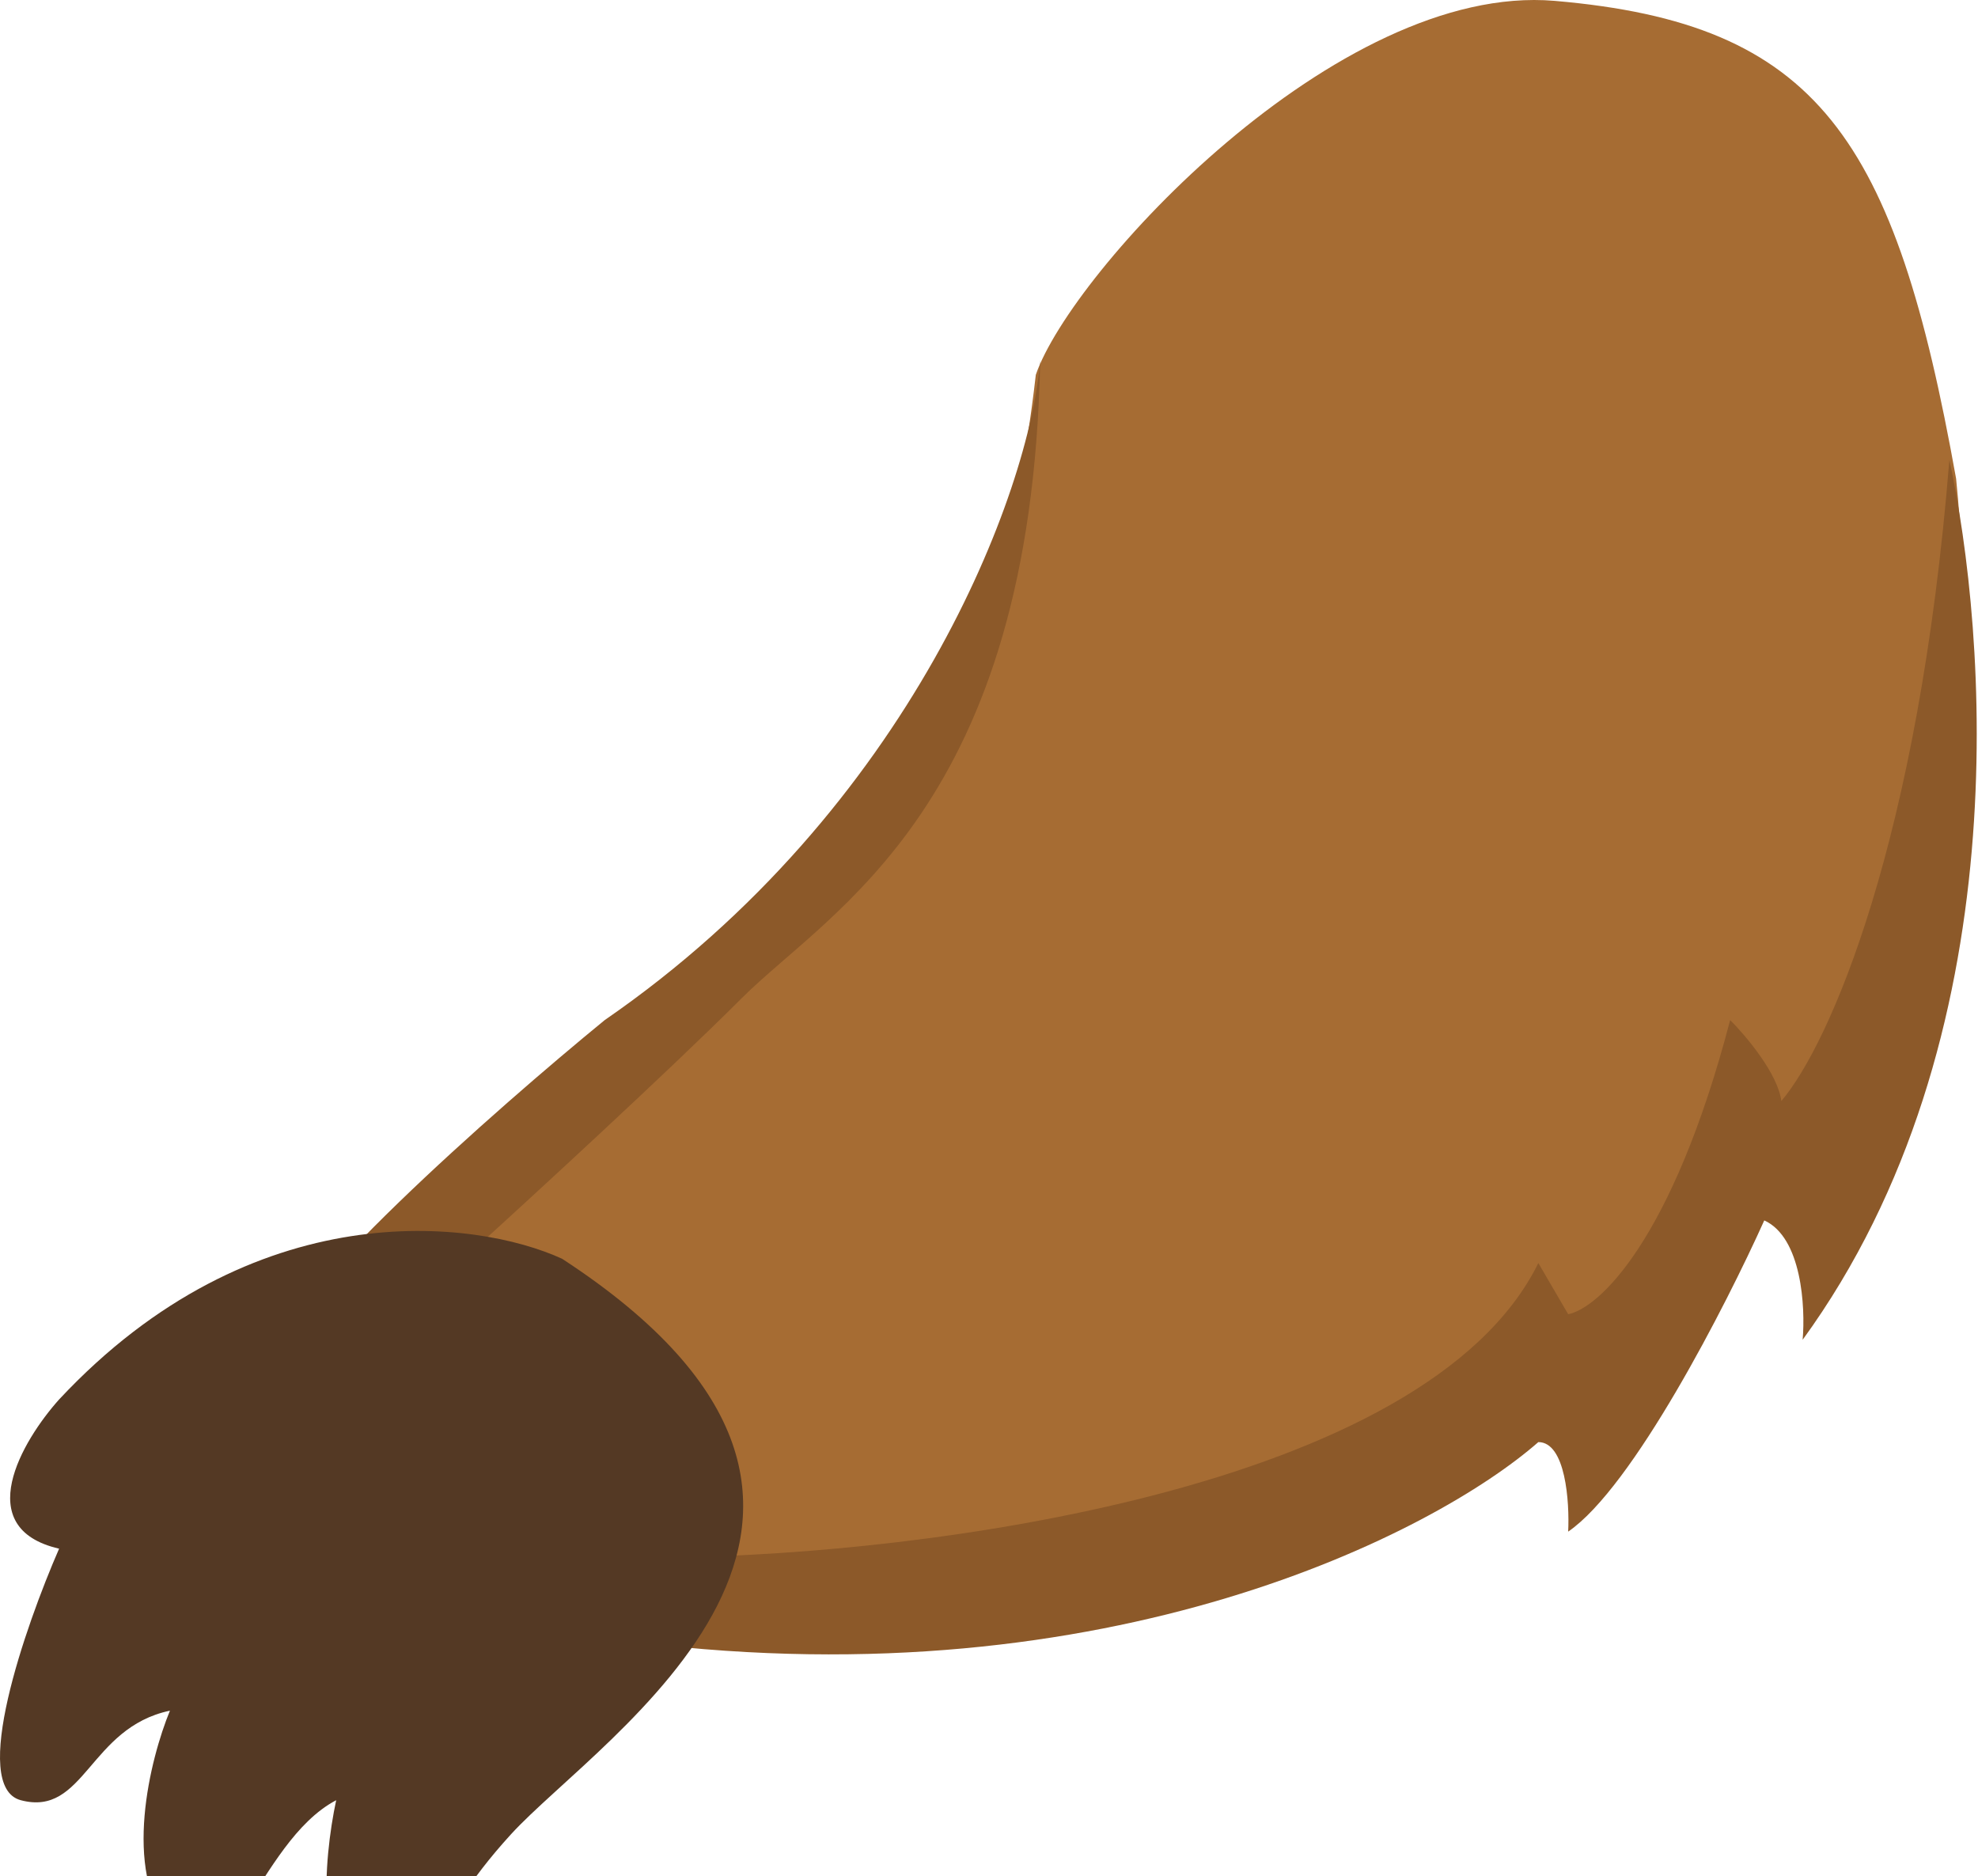
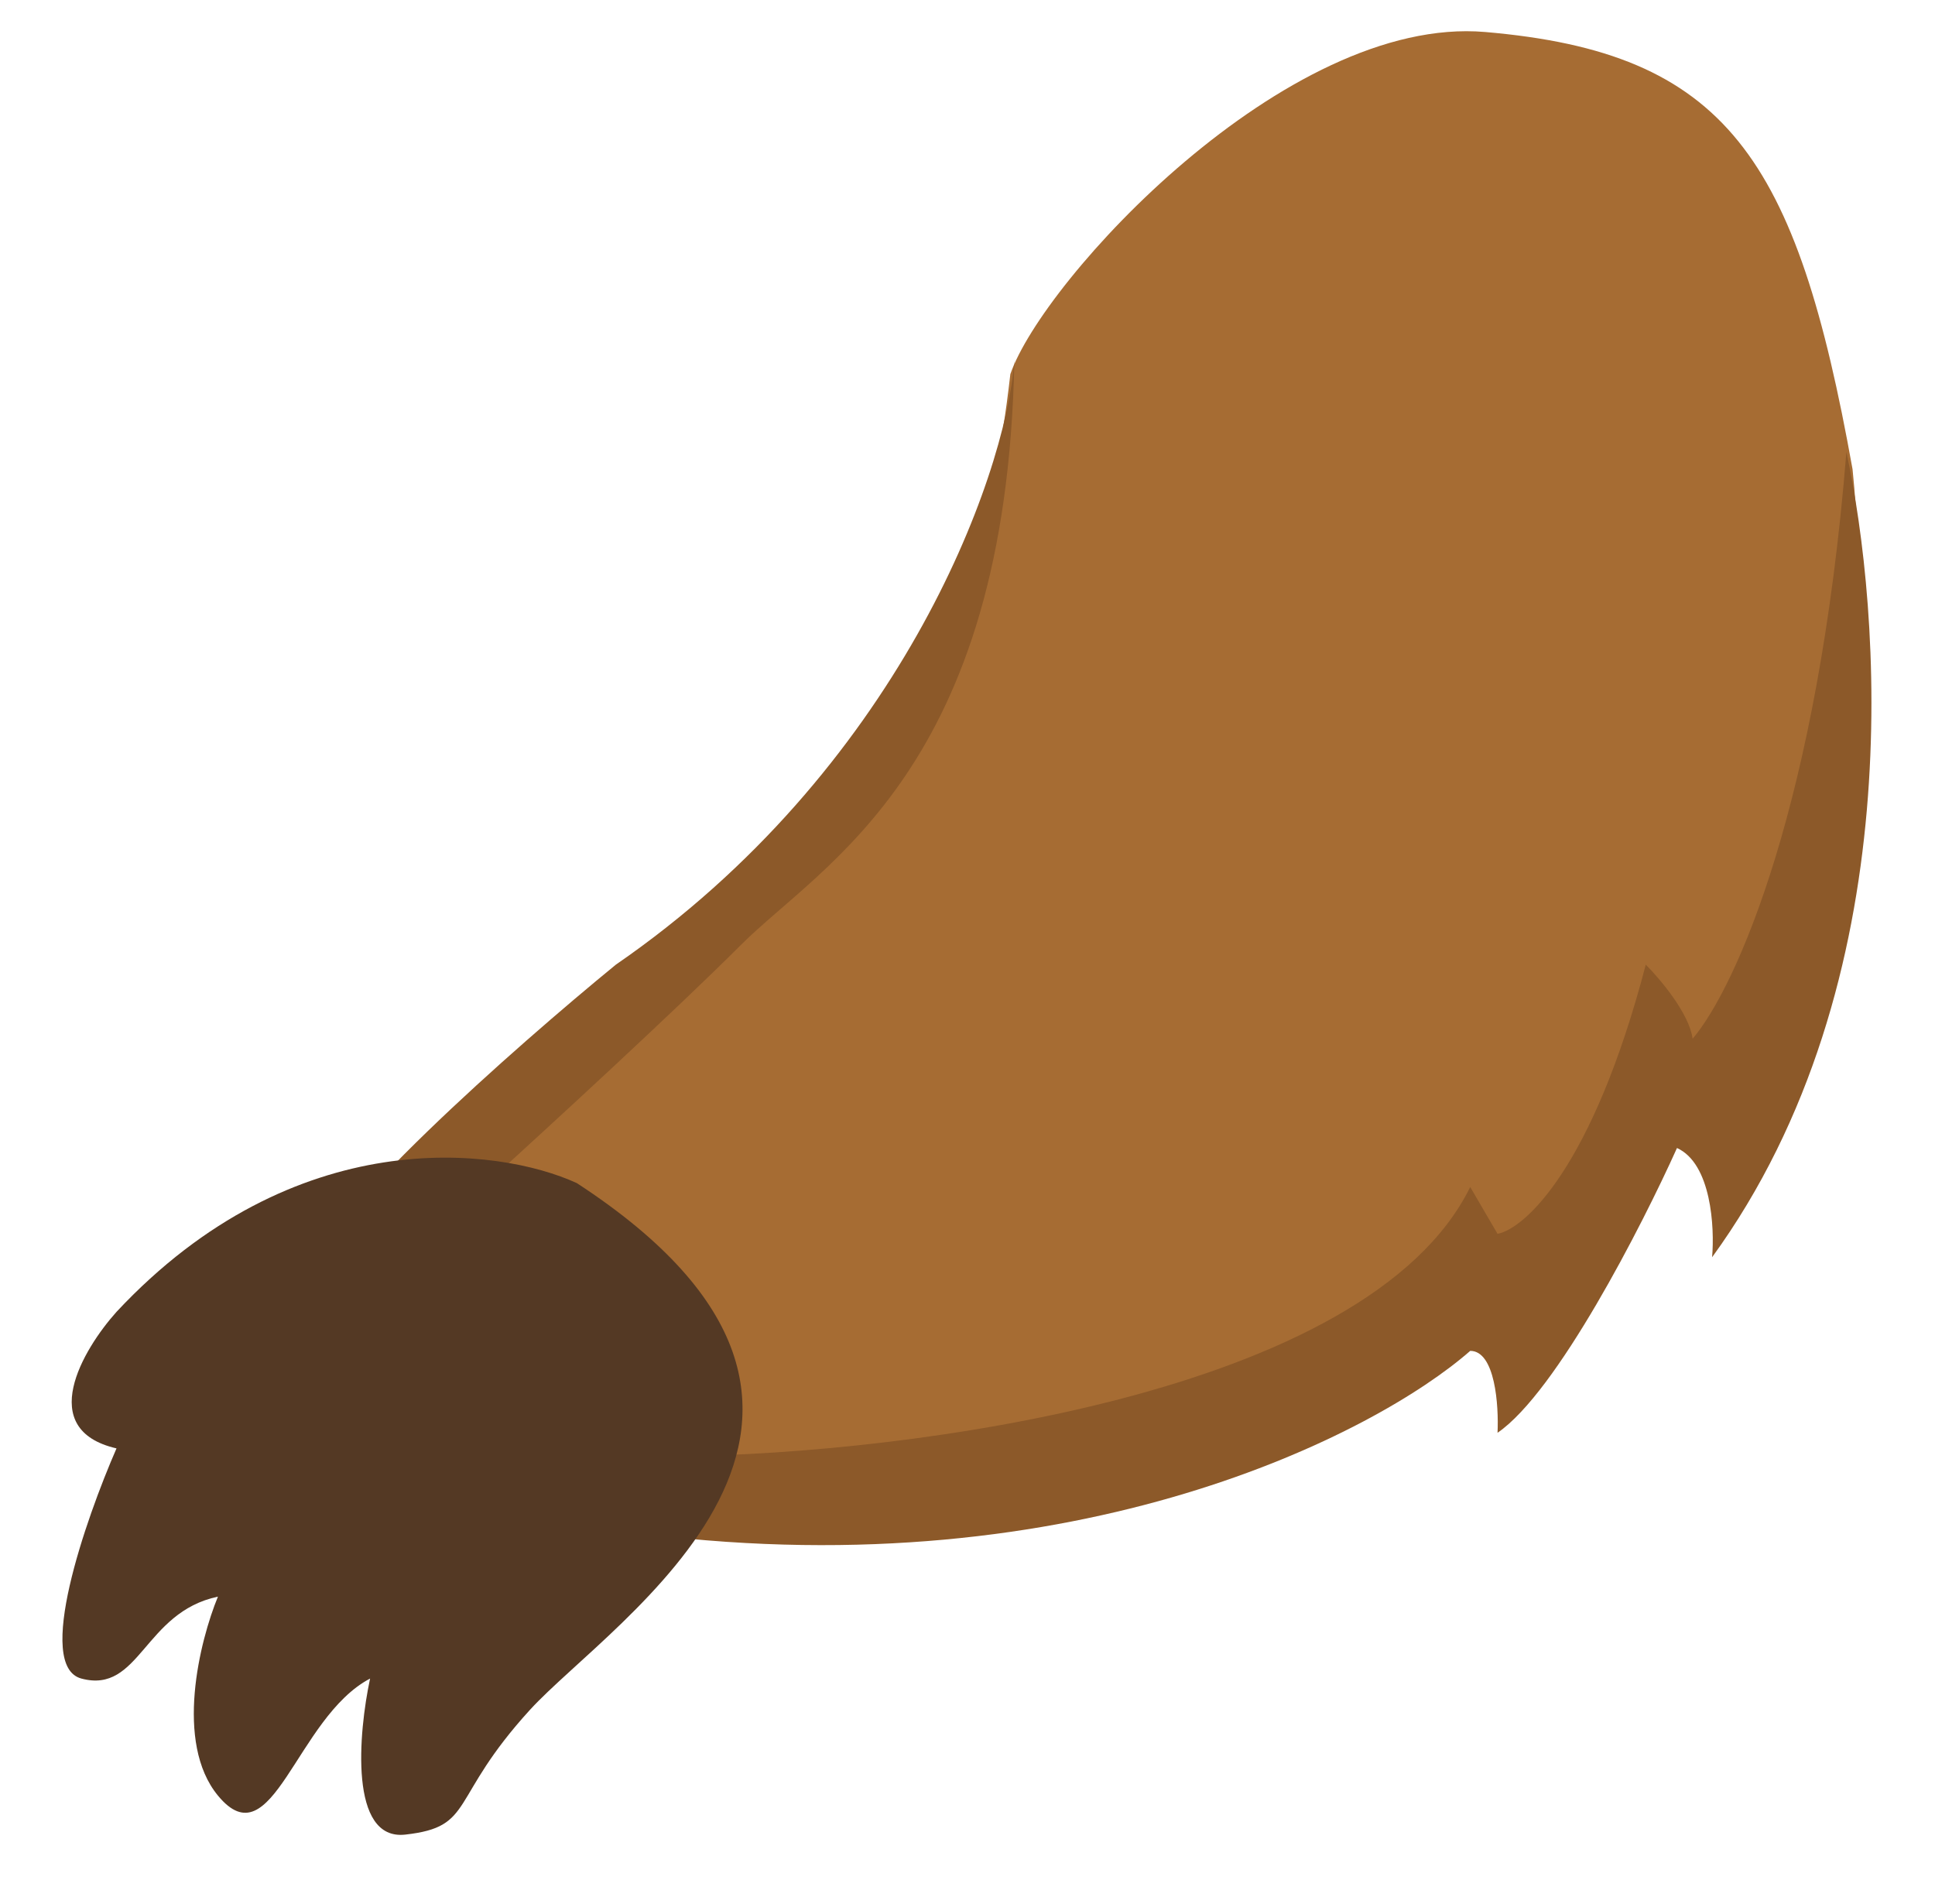
- <svg xmlns="http://www.w3.org/2000/svg" width="232" height="220" viewBox="0 0 232 220" fill="none">
+ <svg xmlns="http://www.w3.org/2000/svg" width="248" height="244" viewBox="-8 -4 248 244" fill="none">
  <path d="M205.932 136.138C230.732 131.338 231.932 80.805 229.432 56.138C222.263 16.137 213.262 2.752 182.345 0.101C156.806 -2.089 125.63 31.908 121.49 43.959C119.092 65.095 116.099 62.471 113.432 70.638L98.932 100.638L44.932 150.638L59.432 187.138C96.632 195.938 150.932 177.471 173.432 167.138C190.232 165.538 202.099 145.804 205.932 136.138Z" fill="#A66C33" />
  <path d="M86.932 117.138C78.532 125.538 62.099 140.638 54.932 147.138L31.932 159.638C32.332 152.838 58.099 130.138 70.932 119.638C106.932 94.838 120.839 57.565 122.005 42.231C121.005 94.731 97.432 106.638 86.932 117.138Z" fill="#8C5929" />
  <path d="M211.432 157.138C237.032 121.938 232.977 73.931 228.643 53.931C225.043 98.731 214.599 122.471 208.932 129.138C208.532 125.938 204.766 121.471 202.932 119.638C196.132 145.638 187.432 153.471 183.932 154.138L180.432 148.138C167.232 174.938 107.599 182.305 79.432 182.638L74.932 192.638C130.132 199.438 168.266 179.805 180.432 169.138C183.632 169.138 184.099 176.138 183.932 179.638C191.532 174.438 202.432 153.138 206.932 143.138C211.332 145.138 211.766 153.305 211.432 157.138Z" fill="#8C5929" />
  <path d="M2.432 211.138C-3.568 209.538 2.932 190.805 6.932 181.638C-3.468 179.238 2.599 168.971 6.932 164.138C29.732 139.738 55.766 142.971 65.932 147.638C111.932 177.638 70.432 203.638 59.932 215.138C49.432 226.638 52.932 230.138 43.932 231.138C36.732 231.938 37.932 218.138 39.432 211.138C29.932 216.138 26.932 234.638 19.932 226.138C14.332 219.338 17.599 206.305 19.932 200.638C10.432 202.638 9.932 213.138 2.432 211.138Z" fill="#543924" />
</svg>
